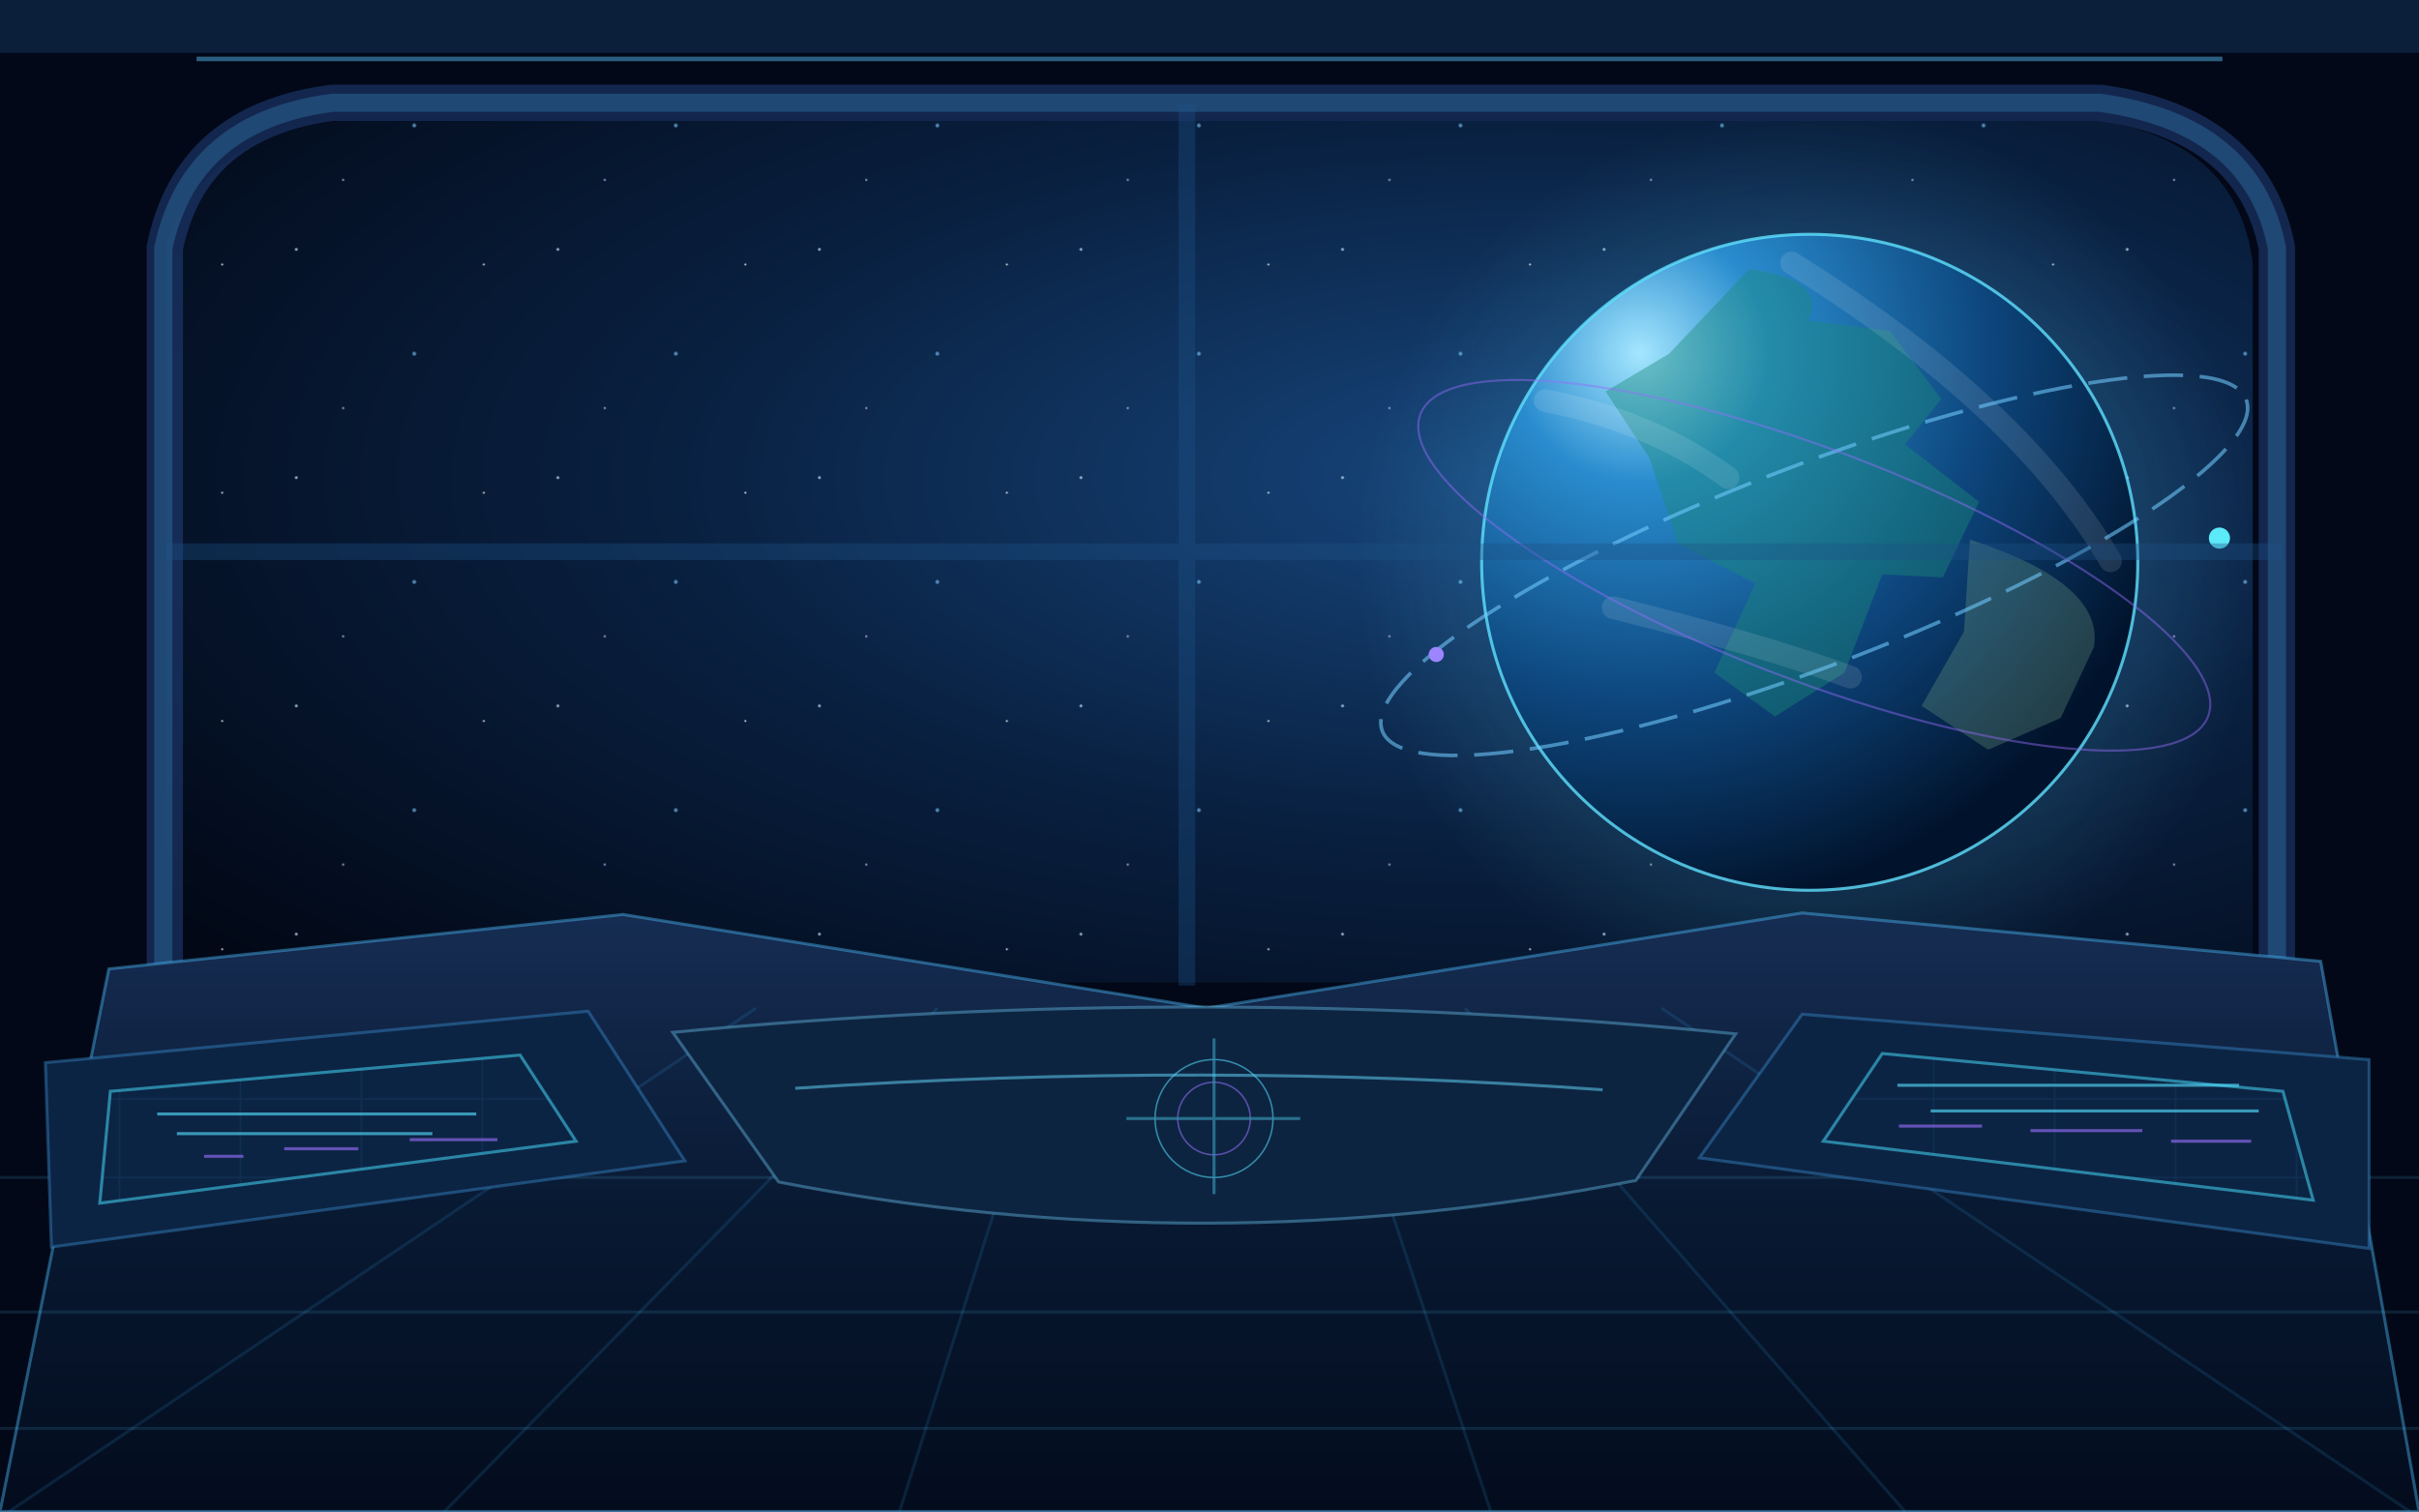
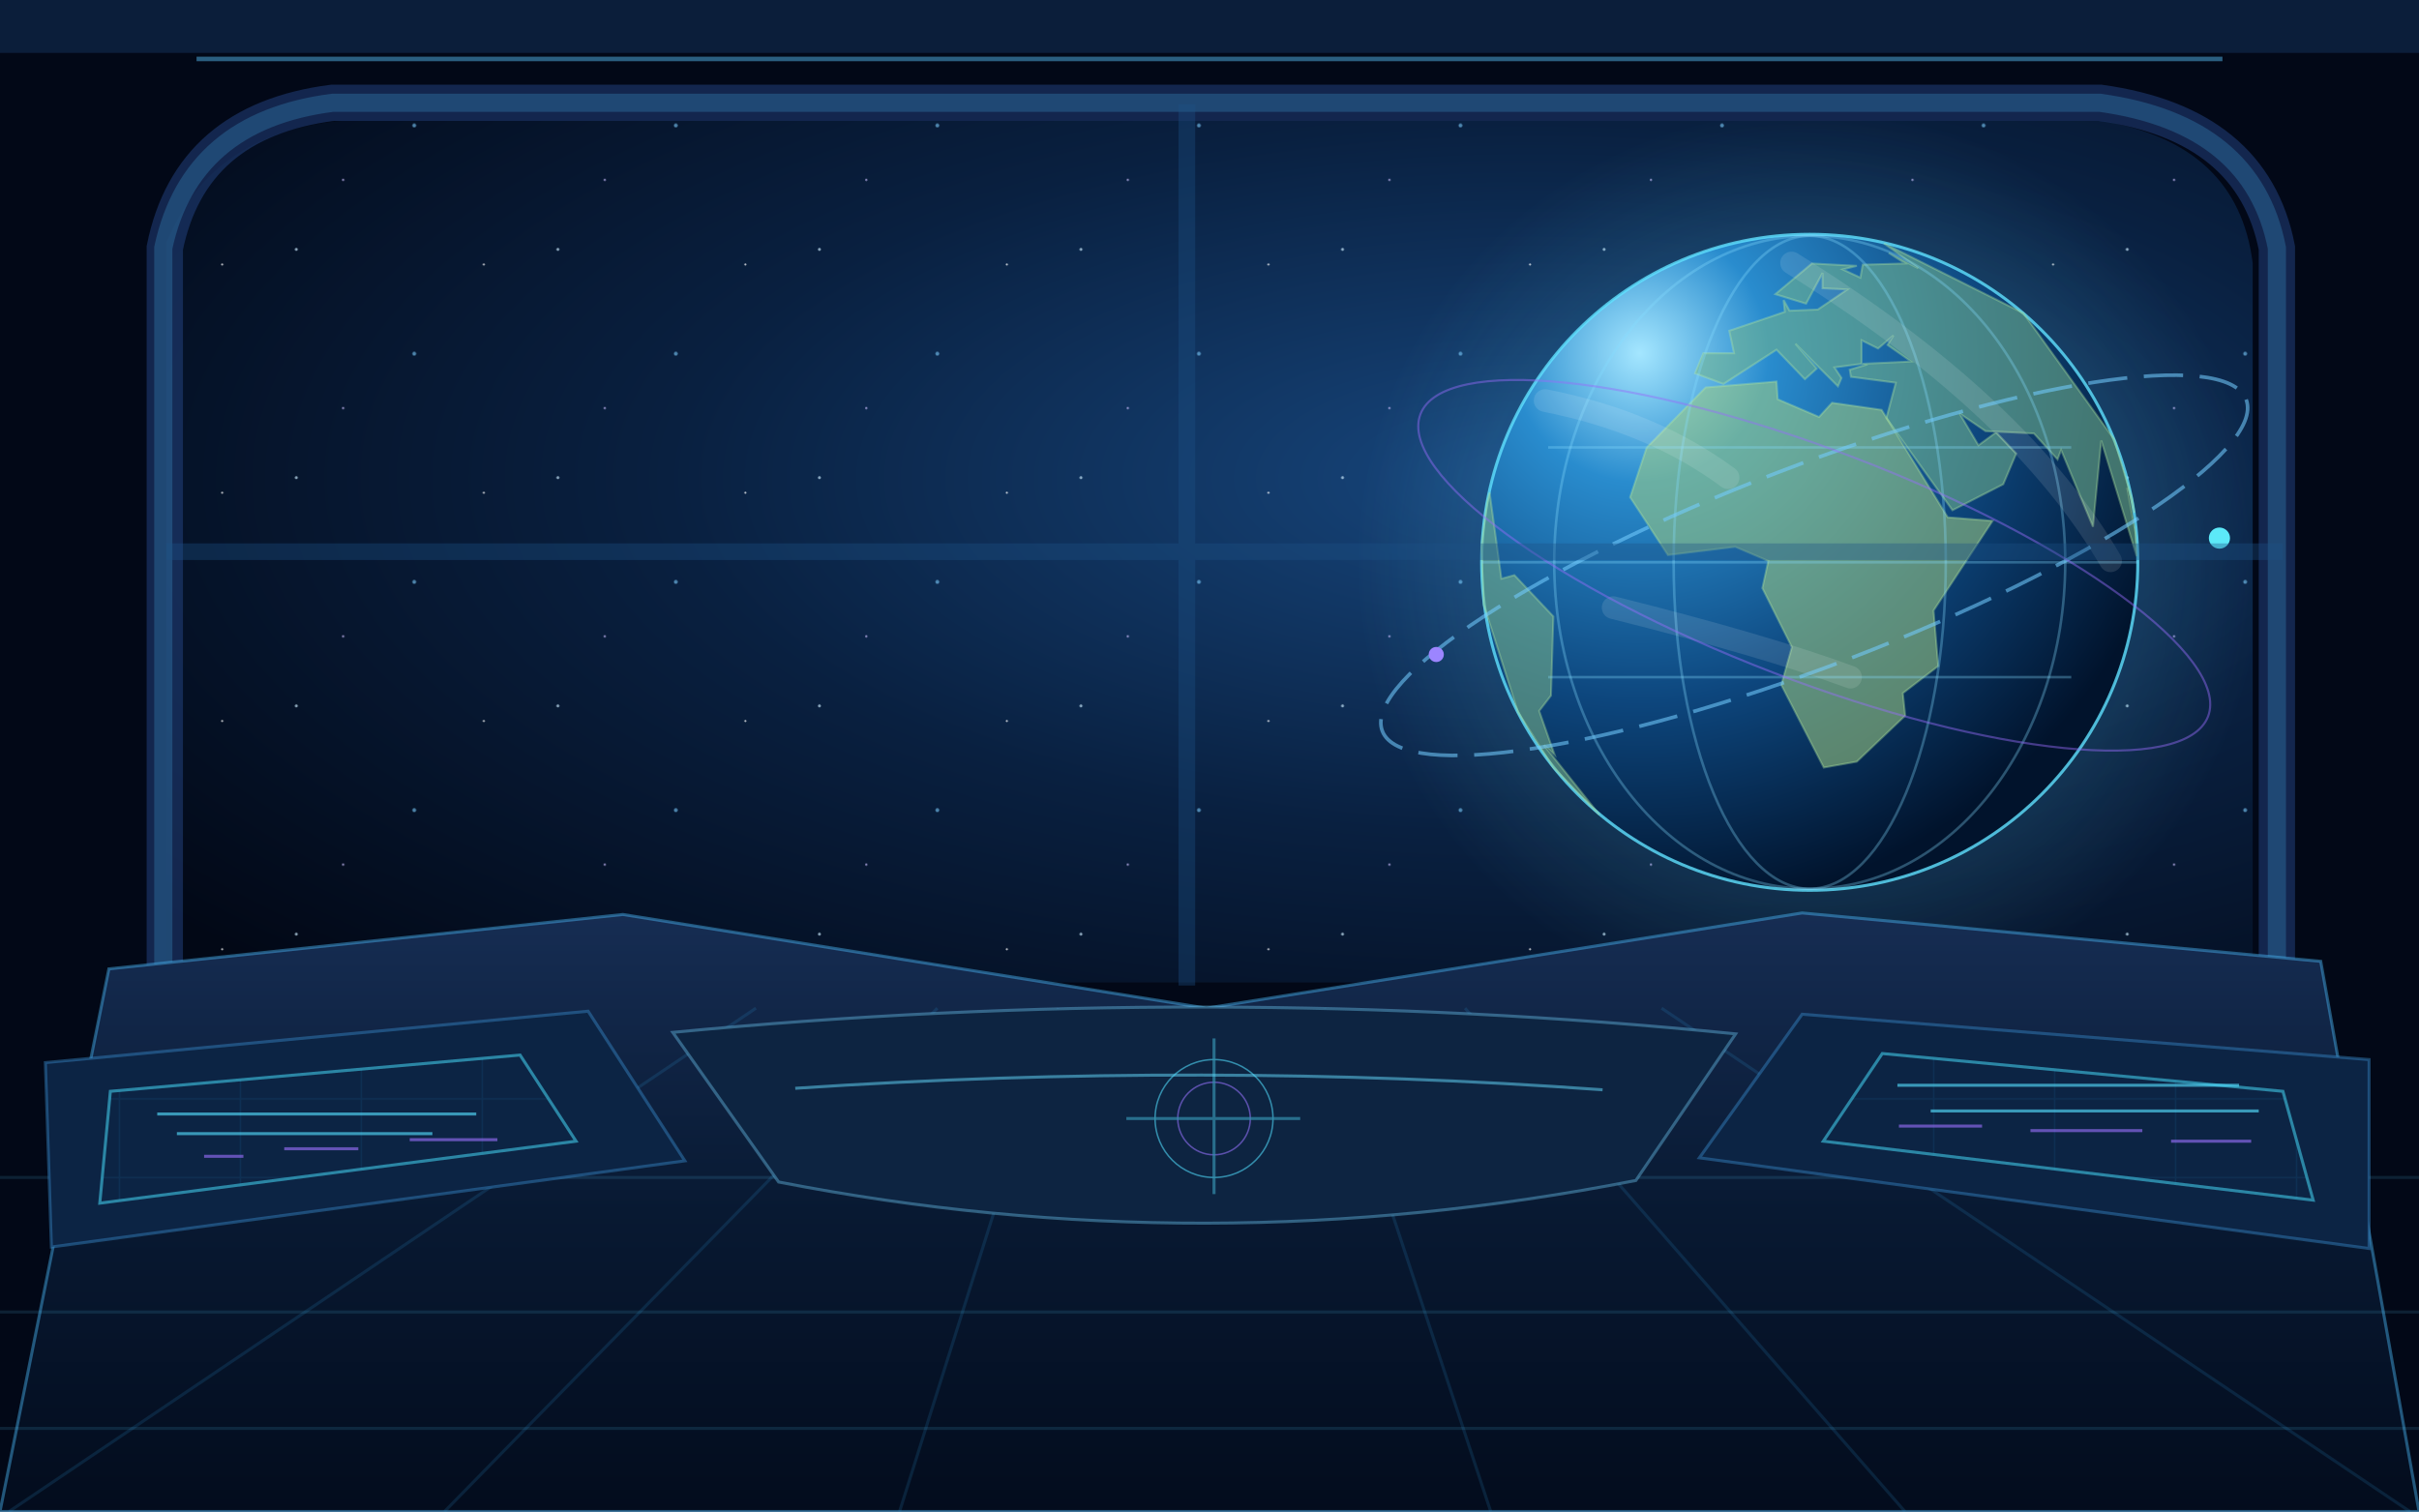
<svg xmlns="http://www.w3.org/2000/svg" width="1600" height="1000" viewBox="0 0 1600 1000" fill="none">
  <defs>
    <radialGradient id="sky" cx=".65" cy=".42" r=".82">
      <stop stop-color="#17477e" />
      <stop offset=".5" stop-color="#092040" />
      <stop offset="1" stop-color="#020816" />
    </radialGradient>
    <radialGradient id="planet" cx=".24" cy=".18" r=".86">
      <stop stop-color="#a4e6ff" />
      <stop offset=".23" stop-color="#298cce" />
      <stop offset=".62" stop-color="#0d467d" />
      <stop offset="1" stop-color="#01132c" />
    </radialGradient>
    <radialGradient id="halo">
      <stop stop-color="#67dfff" stop-opacity=".48" />
      <stop offset="1" stop-color="#67dfff" stop-opacity="0" />
    </radialGradient>
    <linearGradient id="glass" x1="0" y1="0" x2="0" y2="1">
      <stop stop-color="#49c9ff" stop-opacity=".45" />
      <stop offset=".5" stop-color="#8d7aff" stop-opacity=".22" />
      <stop offset="1" stop-color="#1ecbff" stop-opacity=".05" />
    </linearGradient>
    <linearGradient id="console" x1="0" y1="0" x2="0" y2="1">
      <stop stop-color="#162d53" />
      <stop offset=".5" stop-color="#081932" />
      <stop offset="1" stop-color="#030c1d" />
    </linearGradient>
    <pattern id="stars" width="173" height="151" patternUnits="userSpaceOnUse">
      <circle cx="23" cy="14" r="1" fill="#ccecff" opacity=".9" />
      <circle cx="101" cy="83" r="1.3" fill="#7dceff" opacity=".8" />
      <circle cx="147" cy="24" r=".7" fill="white" />
      <circle cx="54" cy="119" r=".8" fill="#ccbfff" opacity=".85" />
    </pattern>
    <pattern id="consoleGrid" width="80" height="52" patternUnits="userSpaceOnUse">
      <path d="M0 51H80M79 0V52" stroke="#237bbd" stroke-opacity=".13" />
    </pattern>
    <clipPath id="window">
      <path d="M115 150Q145 88 225 80H1390Q1480 95 1490 174V650H110V160Z" />
    </clipPath>
  </defs>
  <rect width="1600" height="1000" fill="#020817" />
  <g clip-path="url(#window)">
    <rect x="100" y="75" width="1410" height="575" fill="url(#sky)" />
    <rect x="100" y="75" width="1410" height="575" fill="url(#stars)" opacity=".7" />
    <circle cx="1197" cy="372" r="300" fill="url(#halo)" opacity=".8" />
    <circle cx="1197" cy="372" r="217" fill="url(#planet)" stroke="#5fe1ff" stroke-width="2" stroke-opacity=".8" />
-     <path d="M1157 178Q1209 185 1196 212L1250 219L1284 264L1260 294L1309 332L1285 382L1245 380L1220 445L1174 474L1134 445L1161 386L1110 360L1091 303L1062 259L1104 234Z" fill="#1b8b78" opacity=".42" />
-     <path d="M1303 357Q1392 386 1385 428L1363 475L1315 496L1271 467L1299 418Z" fill="#87bb8e" opacity=".25" />
+     <g transform="translate(947 122) scale(.781)" fill="#73b58d" fill-opacity=".56" stroke="#b6eea2" stroke-width="1.7" stroke-opacity=".33">
+       <path d="M578,216 593,266 595,278 589,257 596,295 597,315 567,217 560,290 533,225 530,233 510,211 469,209 447,194 463,221 478,210 495,228 484,254 441,276 385,198 393,168 355,163 354,157 367,153 364,152 406,150 386,136 391,128 378,139 364,132 364,152 341,155 347,164 344,171 308,135 326,156 316,165 292,140 247,169 223,160 230,143 256,143 252,124 299,108 298,98 303,107 327,106 352,89 331,88 331,75 317,101 291,93 322,67 360,69 348,72 363,79 365,68 401,67 387,58 412,71 383,50 501,109Z" />
+       <path d="M381,191 437,282 475,285 425,361 429,408 399,431 401,450 360,489 332,494 296,424 305,392 280,342 285,319 257,307 200,314 168,265 182,223 232,172 292,167 293,182 328,197 339,185Z" fill="#9dcc83" />
+       <path d="M73,447 44,356 42,307 45,283 47,269 49,261 59,334 70,331 103,366 101,433 91,446 104,483 95,475 142,534 103,494Z" fill="#7ab58a" />
+     </g>
+     <g stroke="#83ddff" stroke-opacity=".32" fill="none" stroke-width="1.7">
+       <ellipse cx="1197" cy="372" rx="90" ry="216" />
+       <ellipse cx="1197" cy="372" rx="169" ry="216" />
+       <path d="M980 372H1414M1024 296H1370M1024 448H1370" />
+     </g>
    <path d="M1022 265Q1093 279 1143 316M1067 402Q1167 427 1224 448M1185 174Q1336 268 1396 371" stroke="white" stroke-width="15" stroke-opacity=".11" stroke-linecap="round" />
    <ellipse cx="1200" cy="374" rx="306" ry="66" transform="rotate(-21 1200 374)" stroke="#73ccff" stroke-width="2.4" stroke-opacity=".57" stroke-dasharray="26 11" />
    <ellipse cx="1200" cy="374" rx="279" ry="76" transform="rotate(21 1200 374)" stroke="#986cfc" stroke-width="1.4" stroke-opacity=".45" />
    <circle cx="950" cy="433" r="5" fill="#9c85ff" />
    <circle cx="1468" cy="356" r="7" fill="#5ce9f8" />
  </g>
  <path d="M108 646V164Q126 80 220 68H1389Q1490 82 1506 164V651" stroke="#4fd4ff" stroke-width="12" stroke-opacity=".3" />
  <path d="M109 646V164Q126 80 220 68H1389Q1490 82 1506 164V651" stroke="#284c90" stroke-width="24" stroke-opacity=".45" />
  <path d="M785 69V652M110 365H1510" stroke="#1d5386" stroke-width="11" stroke-opacity=".36" />
  <path d="M72 641L412 605L798 667L1192 604L1535 636L1600 1000H0Z" fill="url(#console)" stroke="#4dc0ff" stroke-width="2" stroke-opacity=".42" />
  <path d="M6 1000L500 667M294 1000L620 667M595 1000L700 667M986 1000L876 667M1260 1000L969 667M1594 1000L1099 667" stroke="#2d98d4" stroke-opacity=".16" stroke-width="2" />
  <path d="M0 779H1600M0 868H1600M0 945H1600" stroke="#55cdf7" stroke-opacity=".13" stroke-width="2" />
  <path d="M30 703L389 669L453 768L34 825Z" fill="#0c2444" stroke="#388dcc" stroke-opacity=".43" stroke-width="2" />
  <path d="M1192 671L1567 701L1567 826L1124 766Z" fill="#0c2444" stroke="#388dcc" stroke-opacity=".43" stroke-width="2" />
  <path d="M73 722L344 698L381 755L66 796Z" fill="url(#consoleGrid)" stroke="#45d9f9" stroke-width="2" stroke-opacity=".54" />
  <path d="M1245 697L1510 722L1530 794L1206 755Z" fill="url(#consoleGrid)" stroke="#45d9f9" stroke-width="2" stroke-opacity=".54" />
  <g opacity=".62" stroke="#54dfff" stroke-width="2">
    <path d="M104 737H315M1255 718H1481M117 750H286M1277 735H1494" />
    <path d="M135 765H161M188 760H237M271 754H329M1256 745H1311M1343 748H1417M1436 755H1489" stroke="#986efa" />
  </g>
  <path d="M445 683Q799 649 1148 684L1082 781Q797 837 515 782Z" fill="#0d2441" stroke="#75d3ff" stroke-width="2" stroke-opacity=".37" />
  <path d="M526 720Q797 702 1060 721" stroke="#67ddff" stroke-width="2" stroke-opacity=".5" />
  <g opacity=".56">
    <circle cx="803" cy="740" r="39" stroke="#51dfff" />
    <circle cx="803" cy="740" r="24" stroke="#9772ff" />
    <path d="M745 740H860M803 687V790" stroke="#51dfff" stroke-width="2" opacity=".7" />
  </g>
  <path d="M0 0H1600V35H0Z" fill="#0b1e3a" />
  <path d="M130 39H1470" stroke="#5cc9ff" stroke-opacity=".45" stroke-width="3" />
</svg>
